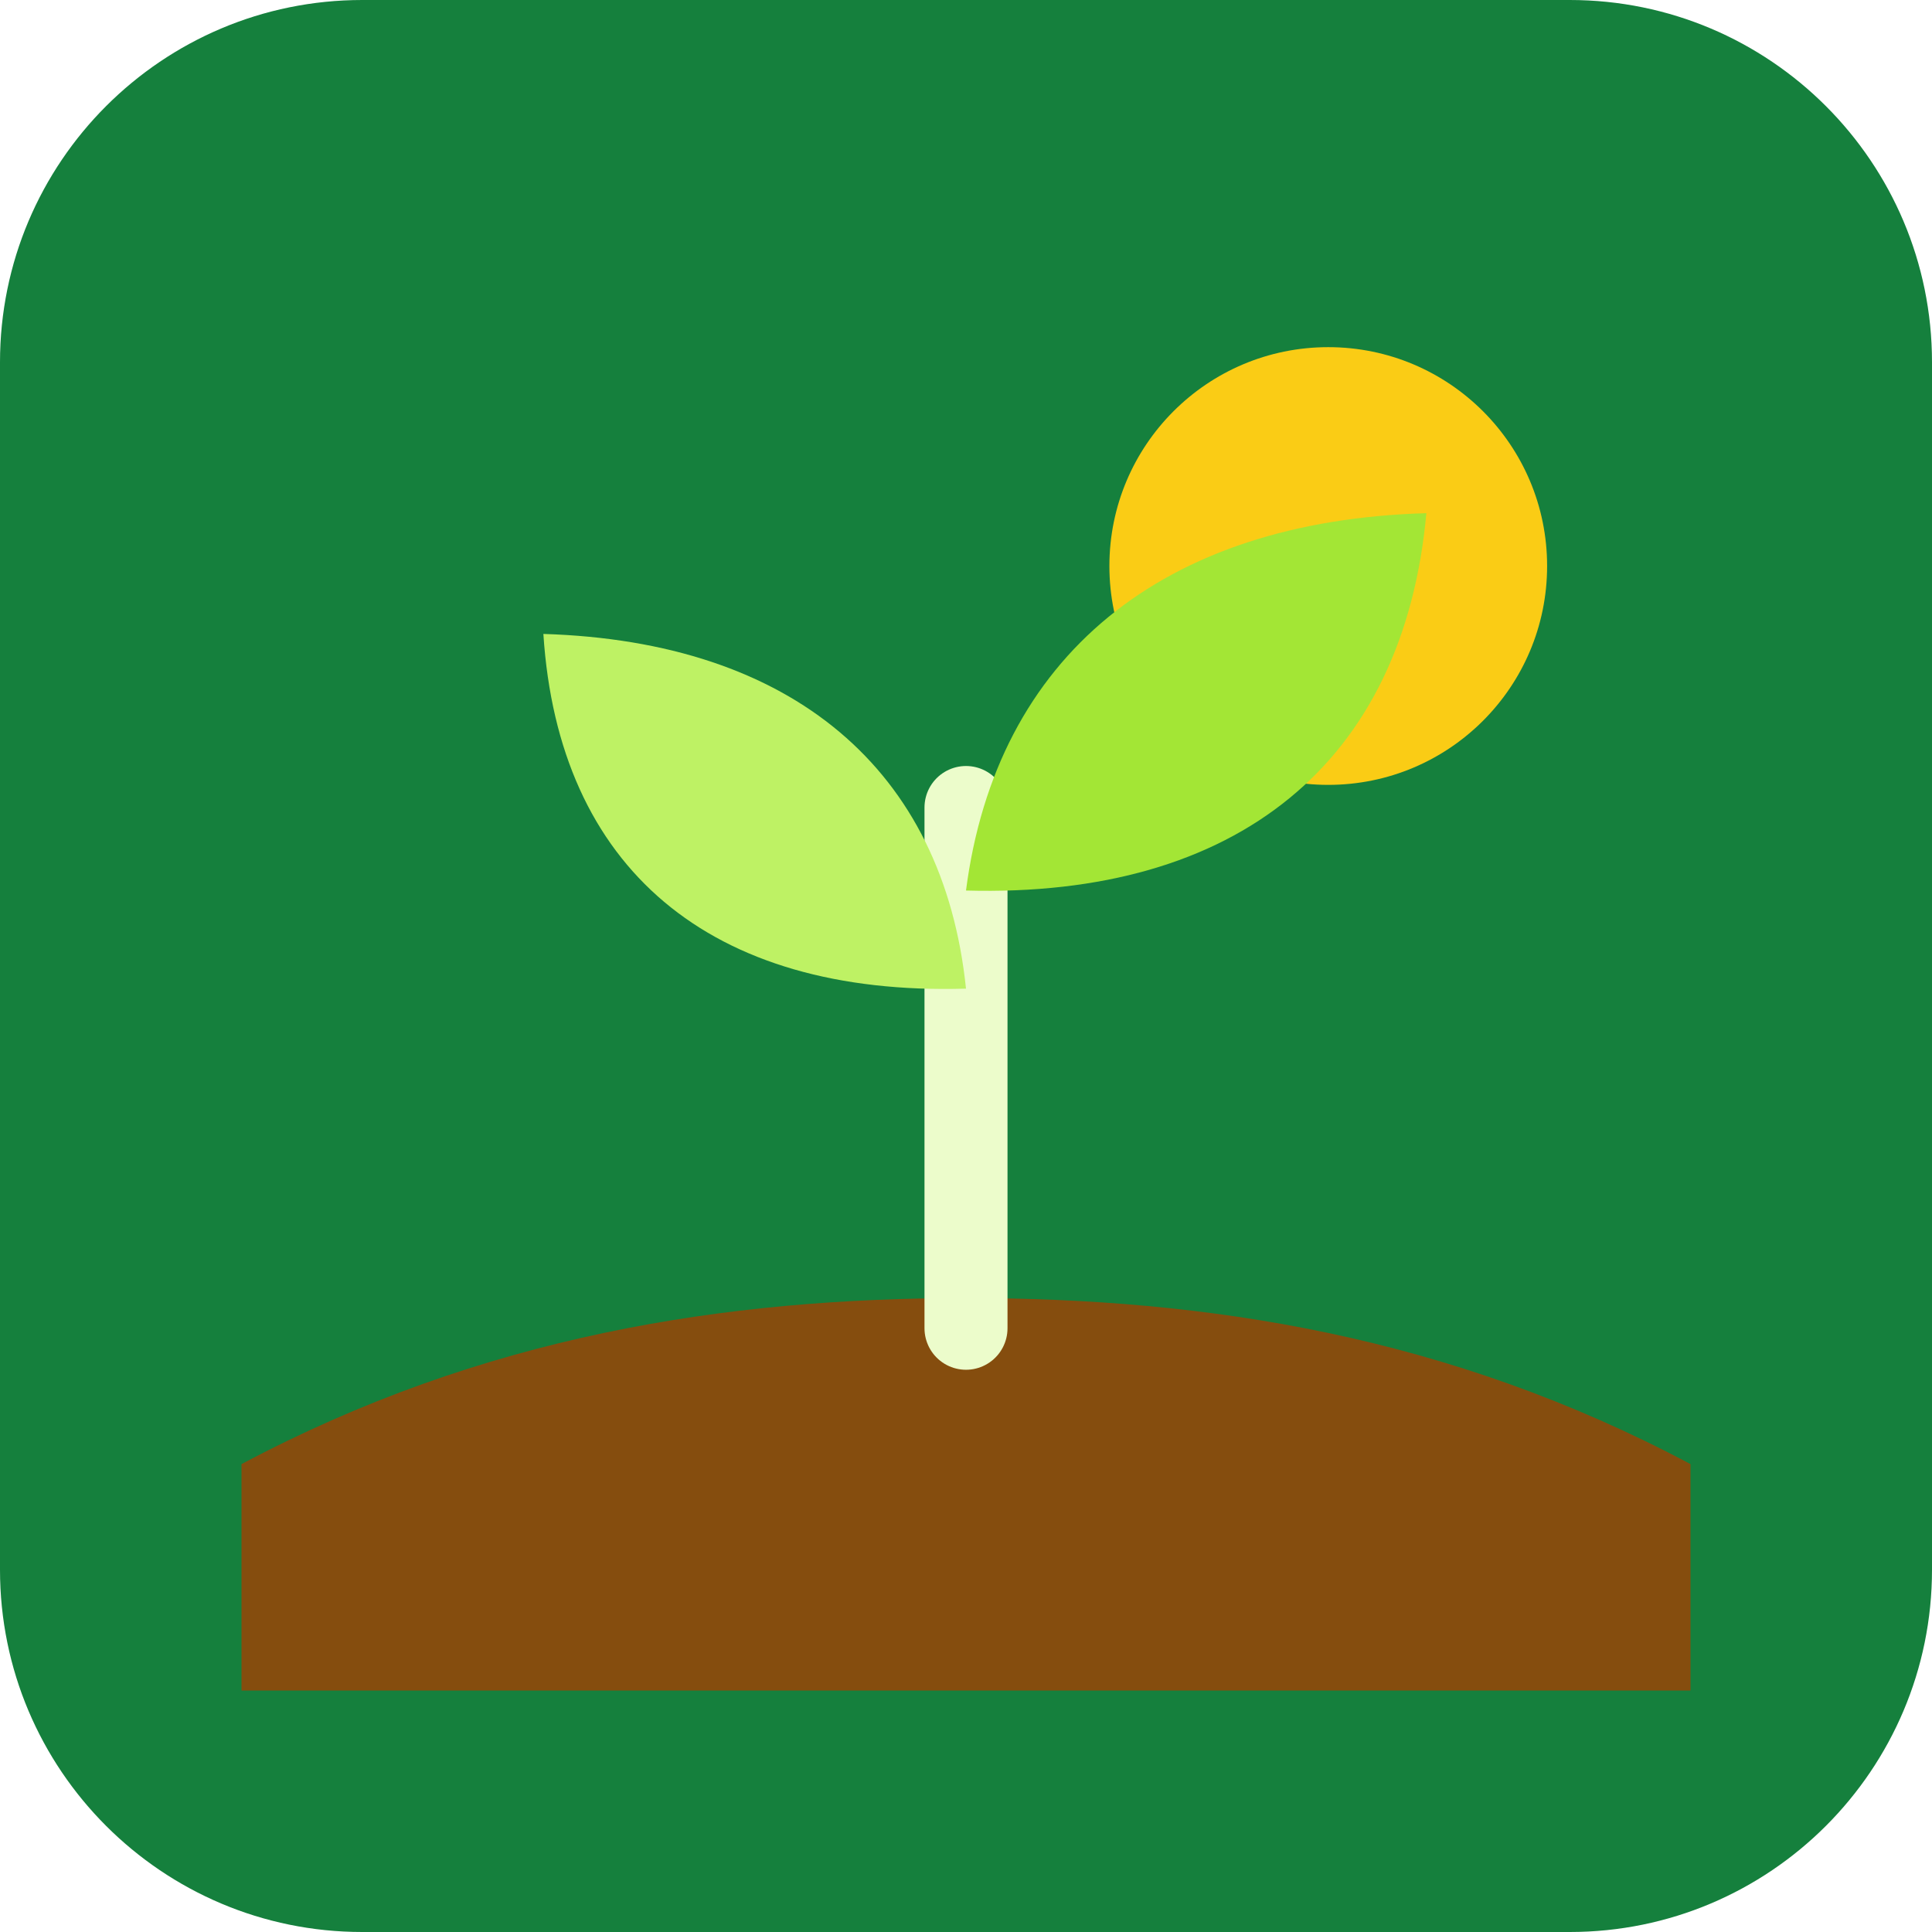
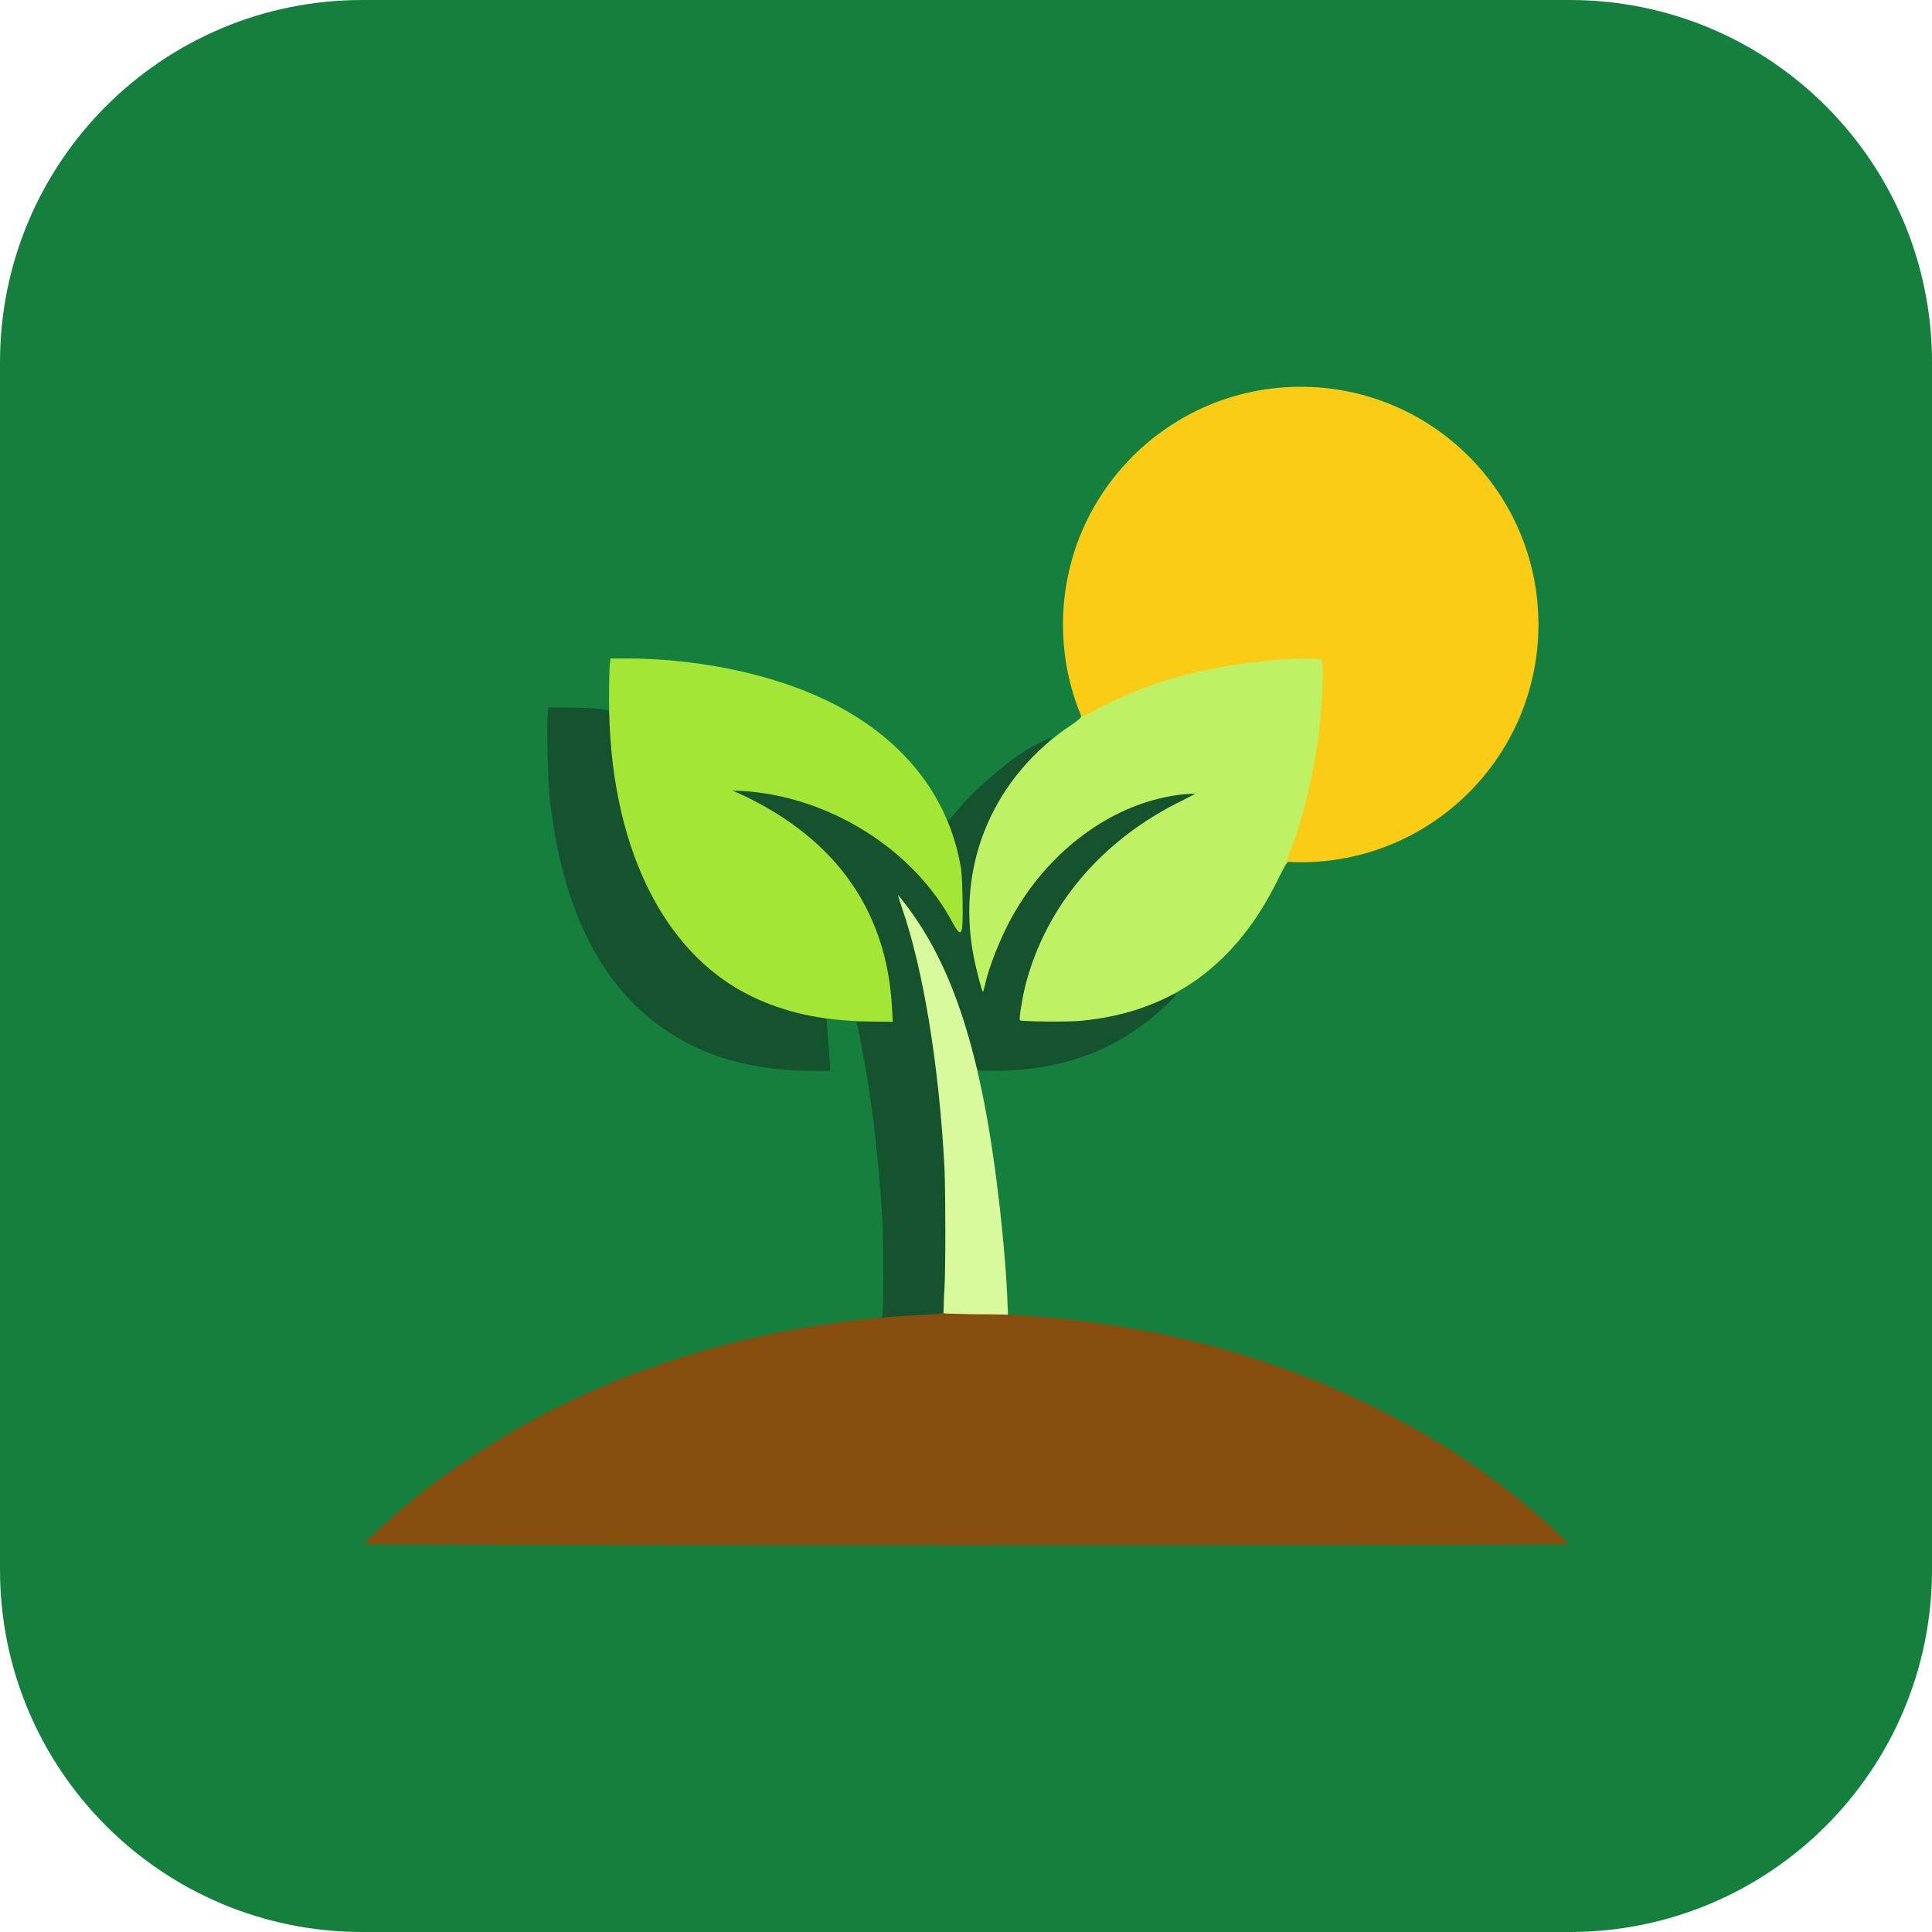
<svg xmlns="http://www.w3.org/2000/svg" viewBox="0 0 512 512">
  <rect width="512" height="512" rx="96" fill="#15803d" />
-   <circle cx="352" cy="150" r="58" fill="#facc15" />
-   <path d="M64 388c64-34 128-44 192-44s128 10 192 44v60H64z" fill="#854d0e" />
-   <path d="M256 352V214" stroke="#ecfccb" stroke-width="22" stroke-linecap="round" fill="none" />
-   <path d="M256 262c-6-58-46-92-112-94 4 62 44 96 112 94z" fill="#bef264" />
-   <path d="M256 236c8-62 52-98 122-100-6 66-50 102-122 100z" fill="#a3e635" />
+   <circle cx="344.7" cy="165.5" r="63" fill="#facc15" />
+   <path fill="#14532d" d="M162.7 176.8C162.6 177.5,162.4 180.6,162.3 183.6C162.2 188.6,162.1 189,161.7 189C161.4 189,161.3 188.8,161.3 188.5C161.3 187.9,156.4 187.5,149.8 187.5L145.3 187.5 145.1 190.4C144.9 194.4,145.2 206,145.6 210.5C150.4 258.3,174.7 283.8,215.4 283.8L220 283.8 220 283C220 282.6,219.8 280.1,219.6 277.5C219.4 274.8,219.2 272,219.1 271.3C219.1 270.2,219.1 270,218.5 269.9C218.2 269.8,218 269.6,218.1 269.4C218.2 269,219.6 268.9,222.1 269.2C223.4 269.4,225.2 269.6,226.2 269.6C227.6 269.8,228 269.9,228.1 270.3C228.2 270.6,228.1 270.8,227.6 270.8C227.3 270.8,227 270.8,227 270.9C227 270.9,227.2 271.7,227.4 272.7C227.6 273.6,227.9 274.9,228 275.6C228.1 276.3,228.6 279,229.1 281.5C229.9 285.7,230.2 288.1,231.4 296.5C232.3 303.5,233.2 313.4,233.8 322.5C234.2 329.4,234.2 348.6,233.8 348.7C233.6 348.8,233.5 350.8,233.5 356.5L233.5 364.1 235.9 364C237.3 363.9,240.9 363.7,244 363.5C247.9 363.3,249.7 363.1,249.8 362.9C249.9 362.7,250 362.7,250 362.9C250 363.2,251.9 363.3,258.1 363.3L266.3 363.4 266.2 355.6C266.2 337.4,263 308,259 288.9C258.2 285.4,258.1 283.2,258.5 282.9C258.6 282.8,258.8 283,259 283.3C259.1 283.8,259.3 283.8,263.7 283.8C282.3 283.6,296.6 278.1,309 266.4C311 264.5,311.7 263.6,311.5 263.5C311.3 263.4,310.7 263.5,310 263.9L308.9 264.6 309.4 264C309.7 263.6,310 263.1,310 262.9C310 262.7,310.4 262.3,310.8 262.1C320.1 257,327.8 249.2,334.3 238.5C335.9 235.8,339.6 228.3,340.4 226.1C340.6 225.4,341.1 224,341.5 222.9C343 218.9,344.3 214.6,345.5 209.6C346.5 205.4,346.7 204.2,347.8 198.4C349.1 190.6,350 176.6,349.2 175.8C348.8 175.4,345.5 175.4,339.8 175.9C329.4 176.7,321.5 178,312.8 180.5C312.4 180.6,311.6 180.9,311.2 181C309.3 181.5,304.2 183.3,301.5 184.4C297.7 185.9,287.9 190.7,287.5 191.3C287.4 191.4,286.6 191.9,285.7 192.5C284.9 193.1,283.1 194.3,281.8 195.3C280.4 196.4,279.3 197,278.9 197C278.5 197,277.9 197.2,277.4 197.4L276.6 197.8 277.5 197C278 196.5,278.3 196.1,278.3 195.9C278.3 195.8,278.4 195.8,278.5 195.8C278.6 195.8,278.8 195.6,278.8 195.5C278.8 195.2,274.5 197.3,271.8 198.9C266.1 202.4,257 210.4,253 215.6C251.6 217.3,251.4 217.5,251.2 216.8C251.1 216.6,251.1 216.8,251.1 217.3C251.2 218.1,251.1 218.2,250.8 218.2C250.1 218.2,249.9 218,248.6 215.3C239 195.7,217.3 182.3,187.6 177.4C180.9 176.3,171.8 175.5,166 175.5L162.8 175.5 162.7 176.8M235.3 258.6C235.3 258.8,235.1 259,235 259C234.7 259,234.7 260.5,235 263.1C235.1 264.2,235.3 266.2,235.4 267.4L235.5 269.8 234.7 269.8C234.1 269.8,233.7 269.9,233.7 270.1C233.4 270.7,233.5 270.8,234 270.8C234.8 270.8,235.4 271.1,234.9 271.2C234.6 271.4,234.6 271.6,235.3 273.1C240.2 284.6,244.9 303.4,247.4 321.5C247.6 323.1,247.9 325.1,248 326C248.3 328.3,249.2 335.7,249.5 338.3L249.7 340.4 249.9 339.3L250.2 338.1 250.2 339.7C250.2 340.5,250.4 341.3,250.5 341.3C250.6 341.3,250.8 341.1,250.8 340.9C250.8 340.7,250.9 340.4,251.2 340.3C252.1 339.8,251.7 312.1,250.6 298.3C249.6 285,247.3 268,246.4 267.2C245.9 266.6,245.4 266.6,245.6 267.3C245.7 267.5,245.7 268,245.6 268.3C245.5 268.7,245.4 268.7,245.1 268.4C244.8 268.1,244.6 268,244.5 268.3C244.4 268.5,244.3 268.4,244.2 268.2C244.1 267.9,243.8 267.8,243.5 267.9C242.7 268,242.5 268.3,242.6 268.7C242.7 268.9,242.6 269,242.3 268.8C242 268.6,241.8 268.6,241.7 268.6C241.6 268.7,241.4 268.6,241.2 268.3C240.9 268,240.9 267.9,241.2 268.1C241.5 268.3,241.5 268.2,241.4 268C241.3 267.9,241.1 267.8,240.8 267.8C240.6 267.8,240.5 267.7,240.6 267.5C240.7 267.4,240.6 267.2,240.4 267C240.1 266.8,240.1 266.9,240.2 267.3C240.2 267.7,240.2 268,240.1 268.1C239.8 268.3,238 265.6,238 265C238 264.7,237.9 264.5,237.8 264.6C237.7 264.7,237.6 264.6,237.6 264.4C237.6 264.2,237.7 264.1,237.9 264.1C238.1 264.1,238.2 264.2,238.1 264.2C238.1 264.3,238.1 264.6,238.3 264.8C238.4 265,238.5 265,238.5 264.6C238.5 264.3,238.3 263.9,238.1 263.6C237.8 263.4,237.8 263.1,238 262.8C238.2 262.4,238 262,237.3 260.8C236.4 259.3,236.4 259.2,236.2 259.9C236.1 260.6,236.1 260.6,235.7 259.4C235.5 258.7,235.3 258.3,235.3 258.6" />
+   <path fill="#a3e635" d="M161.6 176.2C161.5 177.1,161.4 181.2,161.4 185.3C161.4 223.4,175.4 252.5,199.1 264C208.2 268.4,217.5 270.4,229.7 270.7L236.6 270.8 236.4 267.3C235.1 241.6,221.7 222.5,196.8 210.7L194.1 209.5 196.5 209.6C219.5 210.9,242.1 225,252.5 244.6C253.9 247.2,254.6 247.7,254.9 246.3C255.3 244.9,255.1 233.3,254.7 230.3C251.4 209.8,237.6 193.5,215.7 184.1C201.6 178,183.3 174.5,166 174.5L161.8 174.5 161.6 176.2" />
+   <path fill="#bef264" d="M339.5 174.8C329.2 175.6,320.7 177,311.8 179.5C311.3 179.7,310.5 179.9,310.1 180C304.1 181.7,294.9 185.5,289.2 188.8C287.4 189.8,286.9 190,286.7 189.7C286.6 189.5,286.5 189.5,286.5 189.9C286.5 190.2,285.8 190.8,284.1 192C263.4 205.7,253.5 228.8,257.9 252.8C258.5 256.1,260.2 262.8,260.5 262.8C260.6 262.8,260.8 262,261 261.2C261.9 256.6,265.2 248.3,268.3 242.8C278.4 224.7,295.8 212.3,313.7 210.5C315.1 210.4,316.5 210.3,316.7 210.3C316.9 210.3,315.4 211.1,313.4 212.1C292 222.5,277.1 240.1,271.7 261.3C270.8 265.1,270 270.1,270.3 270.4C270.6 270.7,283.1 270.9,286.7 270.5C310.4 268.2,327.7 255.7,338.8 232.8C339.9 230.6,340.9 228.8,341 228.8C341.2 228.8,341.2 228.5,341.1 228.3C341.1 228,341.2 227.4,341.4 226.9C343.1 222.8,345.1 216.6,346.5 210.6C347.5 206.4,347.7 205.2,348.8 199.4C350.2 191.3,351.1 175.7,350.2 174.8C349.9 174.5,343.8 174.4,339.5 174.8" />
+   <path fill="#d9f99d" d="M238 237.3C238 237.4,238.5 239,239.1 240.8C244.7 257,248.9 282.6,250.3 309.6C250.6 316.6,250.6 335.8,250.3 341.3C250.1 343.5,250 349.4,250 354.3L250 363.3 257.7 363.3C261.9 363.3,265.8 363.3,266.3 363.4L267.3 363.6 267.2 355.2C267.2 344.8,266.6 334.9,265 320.4C260.4 279.5,252.6 255.1,238.5 237.8C238.2 237.4,238 237.2,238 237.3" />
+   <path fill="#854d0e" d="M249.7 348C249.7 348.1,248.3 348.3,246.1 348.4C238.5 348.7,229.4 349.4,223.4 350.3C217.7 351.1,217.8 351,213.4 351.8C212.6 351.9,211.3 352.1,210.6 352.3C202.8 353.8,202.8 353.8,197.5 355C194.9 355.6,186.1 358,185.3 358.3C184.9 358.4,183.4 358.8,182 359.3C178.7 360.3,176.6 360.9,173 362.3C171.4 362.8,169.8 363.4,169.5 363.5C166 364.6,154.7 369.5,148 372.8C131.6 380.9,114 392.7,102.9 403C99 406.5,96.5 409,96.5 409.2C96.5 409.4,149.5 409.5,256 409.5C391.3 409.5,415.5 409.4,415.5 409.2C415.5 408.5,407.6 401.4,401.5 396.5C378.2 377.8,348 363.2,316.9 355.6C312 354.4,310.6 354.1,308.1 353.6C306.2 353.2,305.4 353,302.4 352.5C301.6 352.4,300.4 352.1,299.6 352C295.7 351.3,289.9 350.4,286 350C284.7 349.8,282.7 349.6,281.5 349.5C279.6 349.3,276.9 349,269.8 348.5C268.3 348.4,263.3 348.3,258.6 348.3C253.1 348.2,250.1 348.1,250 348C249.9 347.8,249.8 347.8,249.7 348" />
</svg>
